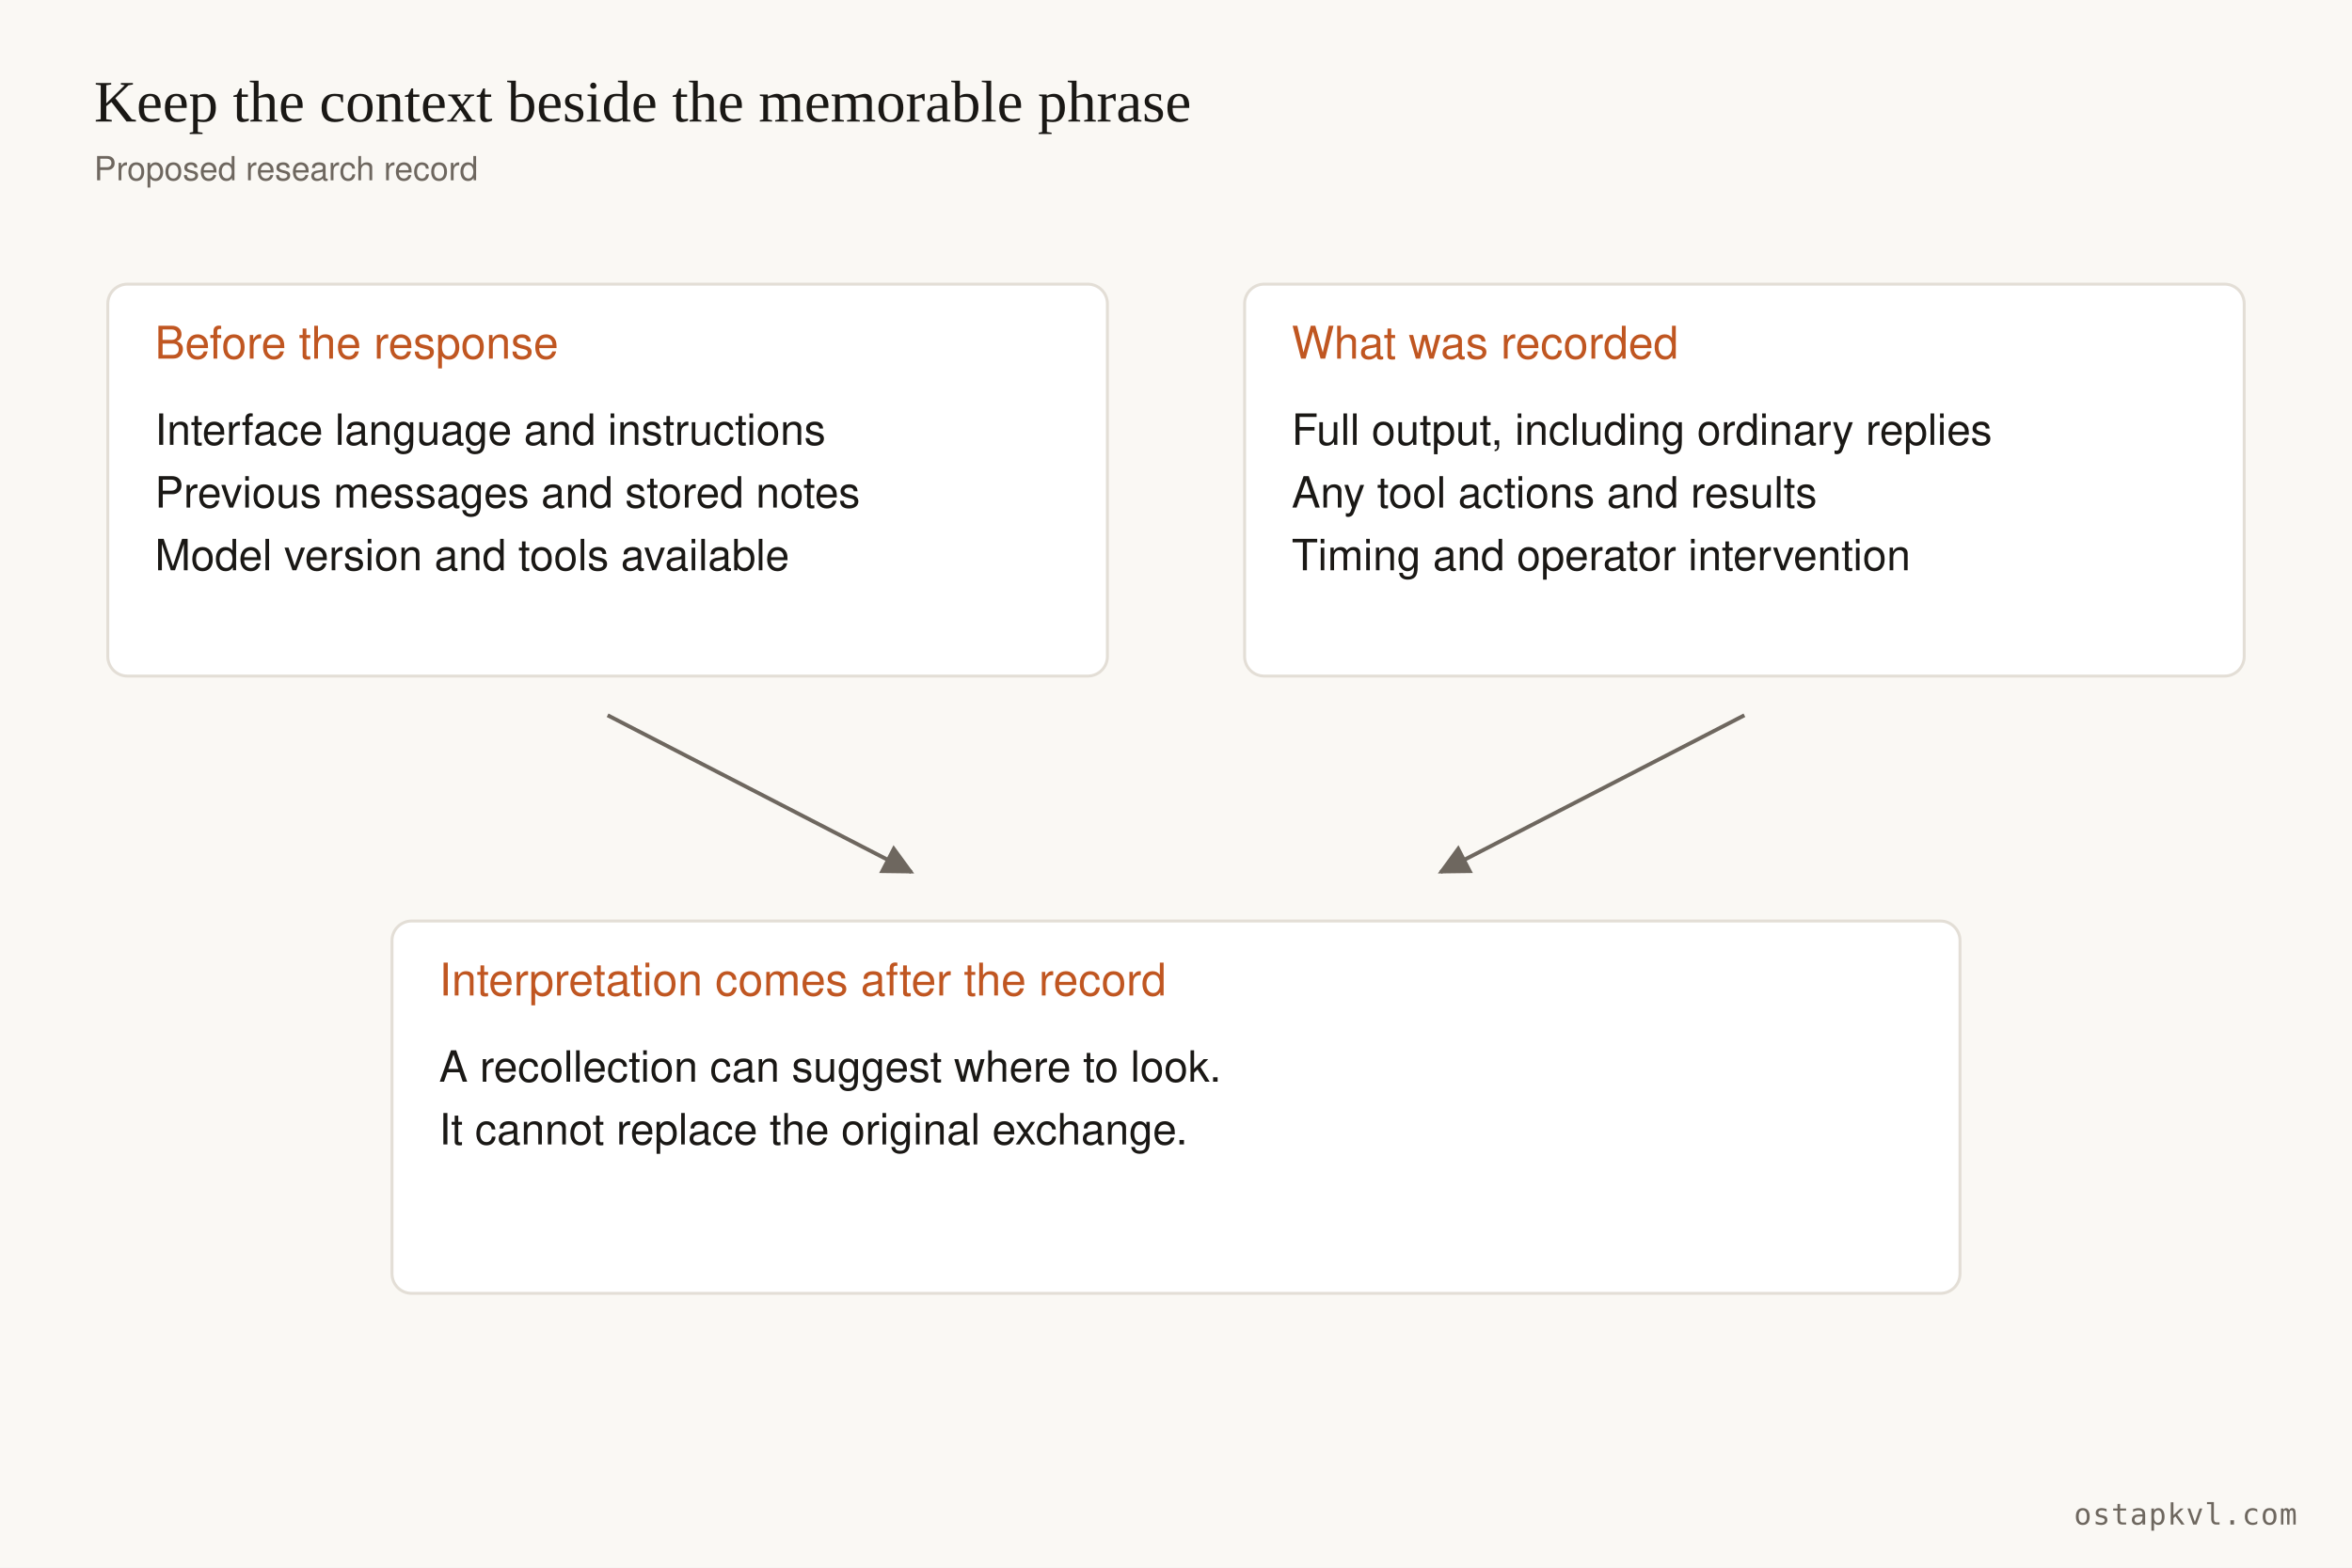
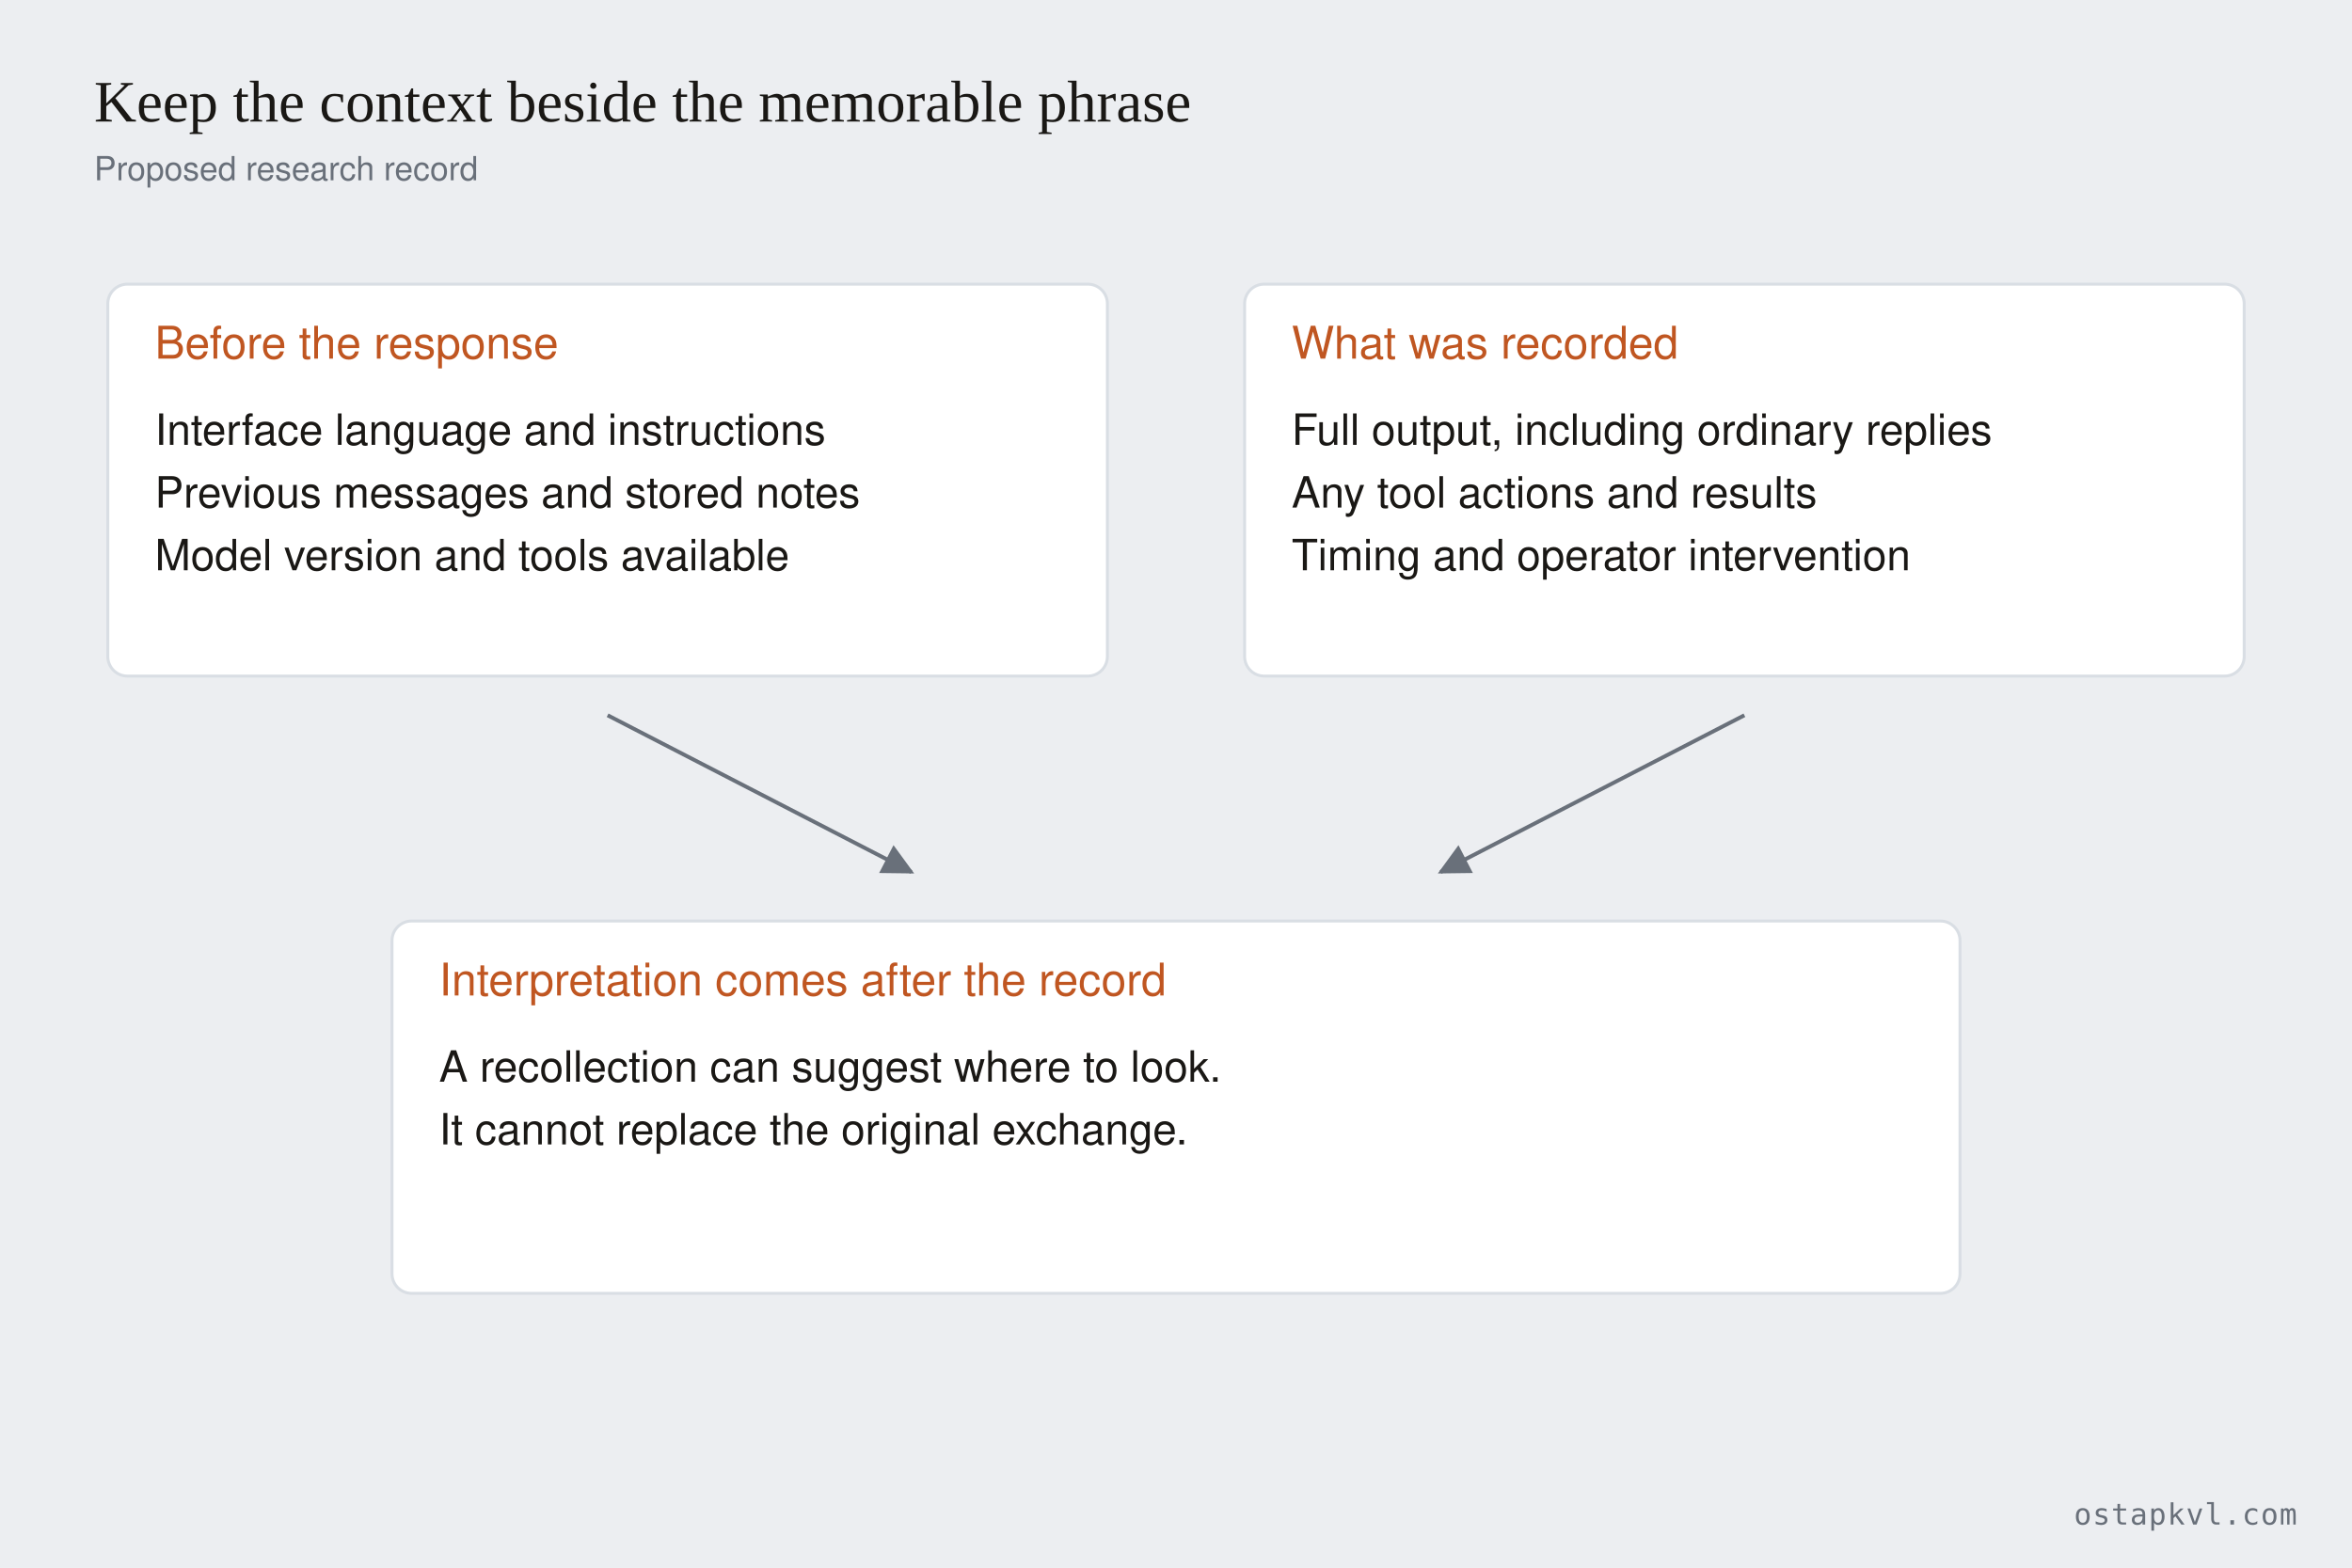
<svg xmlns="http://www.w3.org/2000/svg" width="1200" height="800" viewBox="0 0 1200 800" role="img" aria-label="Keep the context beside the memorable phrase">
  <defs>
    <marker id="arr" viewBox="0 0 10 10" refX="9" refY="5" markerWidth="8" markerHeight="8" orient="auto-start-reverse">
-       <path d="M0,0 L10,5 L0,10 z" fill="#6E675F" />
+       <path d="M0,0 L10,5 L0,10 z" fill="#69707A" />
    </marker>
    <marker id="arrA" viewBox="0 0 10 10" refX="9" refY="5" markerWidth="8" markerHeight="8" orient="auto-start-reverse">
      <path d="M0,0 L10,5 L0,10 z" fill="#C05621" />
    </marker>
  </defs>
-   <rect width="100%" height="100%" fill="#FAF8F4" />
+   <rect width="100%" height="100%" fill="#ECEEF1" />
  <text x="48" y="62" font-family="Georgia, 'Times New Roman', serif" font-size="30" fill="#1A1815">Keep the context beside the memorable phrase</text>
-   <text x="48" y="92" font-family="'Helvetica Neue', Helvetica, Arial, sans-serif" font-size="17" fill="#6E675F">Proposed research record</text>
-   <rect x="55" y="145" width="510" height="200" rx="10" fill="#fff" stroke="#E3DED6" stroke-width="1.5" />
+   <text x="48" y="92" font-family="'Helvetica Neue', Helvetica, Arial, sans-serif" font-size="17" fill="#69707A">Proposed research record</text>
+   <rect x="55" y="145" width="510" height="200" rx="10" fill="#fff" stroke="#D9DEE4" stroke-width="1.5" />
  <text x="79" y="183" font-family="'Helvetica Neue', Helvetica, Arial, sans-serif" font-size="23" fill="#C05621">Before the response</text>
  <text x="79" y="227" font-family="'Helvetica Neue', Helvetica, Arial, sans-serif" font-size="22" fill="#1A1815">Interface language and instructions</text>
  <text x="79" y="259" font-family="'Helvetica Neue', Helvetica, Arial, sans-serif" font-size="22" fill="#1A1815">Previous messages and stored notes</text>
  <text x="79" y="291" font-family="'Helvetica Neue', Helvetica, Arial, sans-serif" font-size="22" fill="#1A1815">Model version and tools available</text>
-   <rect x="635" y="145" width="510" height="200" rx="10" fill="#fff" stroke="#E3DED6" stroke-width="1.5" />
+   <rect x="635" y="145" width="510" height="200" rx="10" fill="#fff" stroke="#D9DEE4" stroke-width="1.5" />
  <text x="659" y="183" font-family="'Helvetica Neue', Helvetica, Arial, sans-serif" font-size="23" fill="#C05621">What was recorded</text>
  <text x="659" y="227" font-family="'Helvetica Neue', Helvetica, Arial, sans-serif" font-size="22" fill="#1A1815">Full output, including ordinary replies</text>
  <text x="659" y="259" font-family="'Helvetica Neue', Helvetica, Arial, sans-serif" font-size="22" fill="#1A1815">Any tool actions and results</text>
  <text x="659" y="291" font-family="'Helvetica Neue', Helvetica, Arial, sans-serif" font-size="22" fill="#1A1815">Timing and operator intervention</text>
-   <line x1="310" y1="365" x2="465" y2="445" stroke="#6E675F" stroke-width="2" marker-end="url(#arr)" />
-   <line x1="890" y1="365" x2="735" y2="445" stroke="#6E675F" stroke-width="2" marker-end="url(#arr)" />
-   <rect x="200" y="470" width="800" height="190" rx="10" fill="#fff" stroke="#E3DED6" stroke-width="1.5" />
+   <line x1="310" y1="365" x2="465" y2="445" stroke="#69707A" stroke-width="2" marker-end="url(#arr)" />
+   <line x1="890" y1="365" x2="735" y2="445" stroke="#69707A" stroke-width="2" marker-end="url(#arr)" />
+   <rect x="200" y="470" width="800" height="190" rx="10" fill="#fff" stroke="#D9DEE4" stroke-width="1.5" />
  <text x="224" y="508" font-family="'Helvetica Neue', Helvetica, Arial, sans-serif" font-size="23" fill="#C05621">Interpretation comes after the record</text>
  <text x="224" y="552" font-family="'Helvetica Neue', Helvetica, Arial, sans-serif" font-size="22" fill="#1A1815">A recollection can suggest where to look.</text>
  <text x="224" y="584" font-family="'Helvetica Neue', Helvetica, Arial, sans-serif" font-size="22" fill="#1A1815">It cannot replace the original exchange.</text>
-   <text x="1172" y="778" font-family="Menlo, Consolas, monospace" font-size="15" fill="#6E675F" text-anchor="end" letter-spacing="0.5">ostapkvl.com</text>
+   <text x="1172" y="778" font-family="Menlo, Consolas, monospace" font-size="15" fill="#69707A" text-anchor="end" letter-spacing="0.5">ostapkvl.com</text>
</svg>
